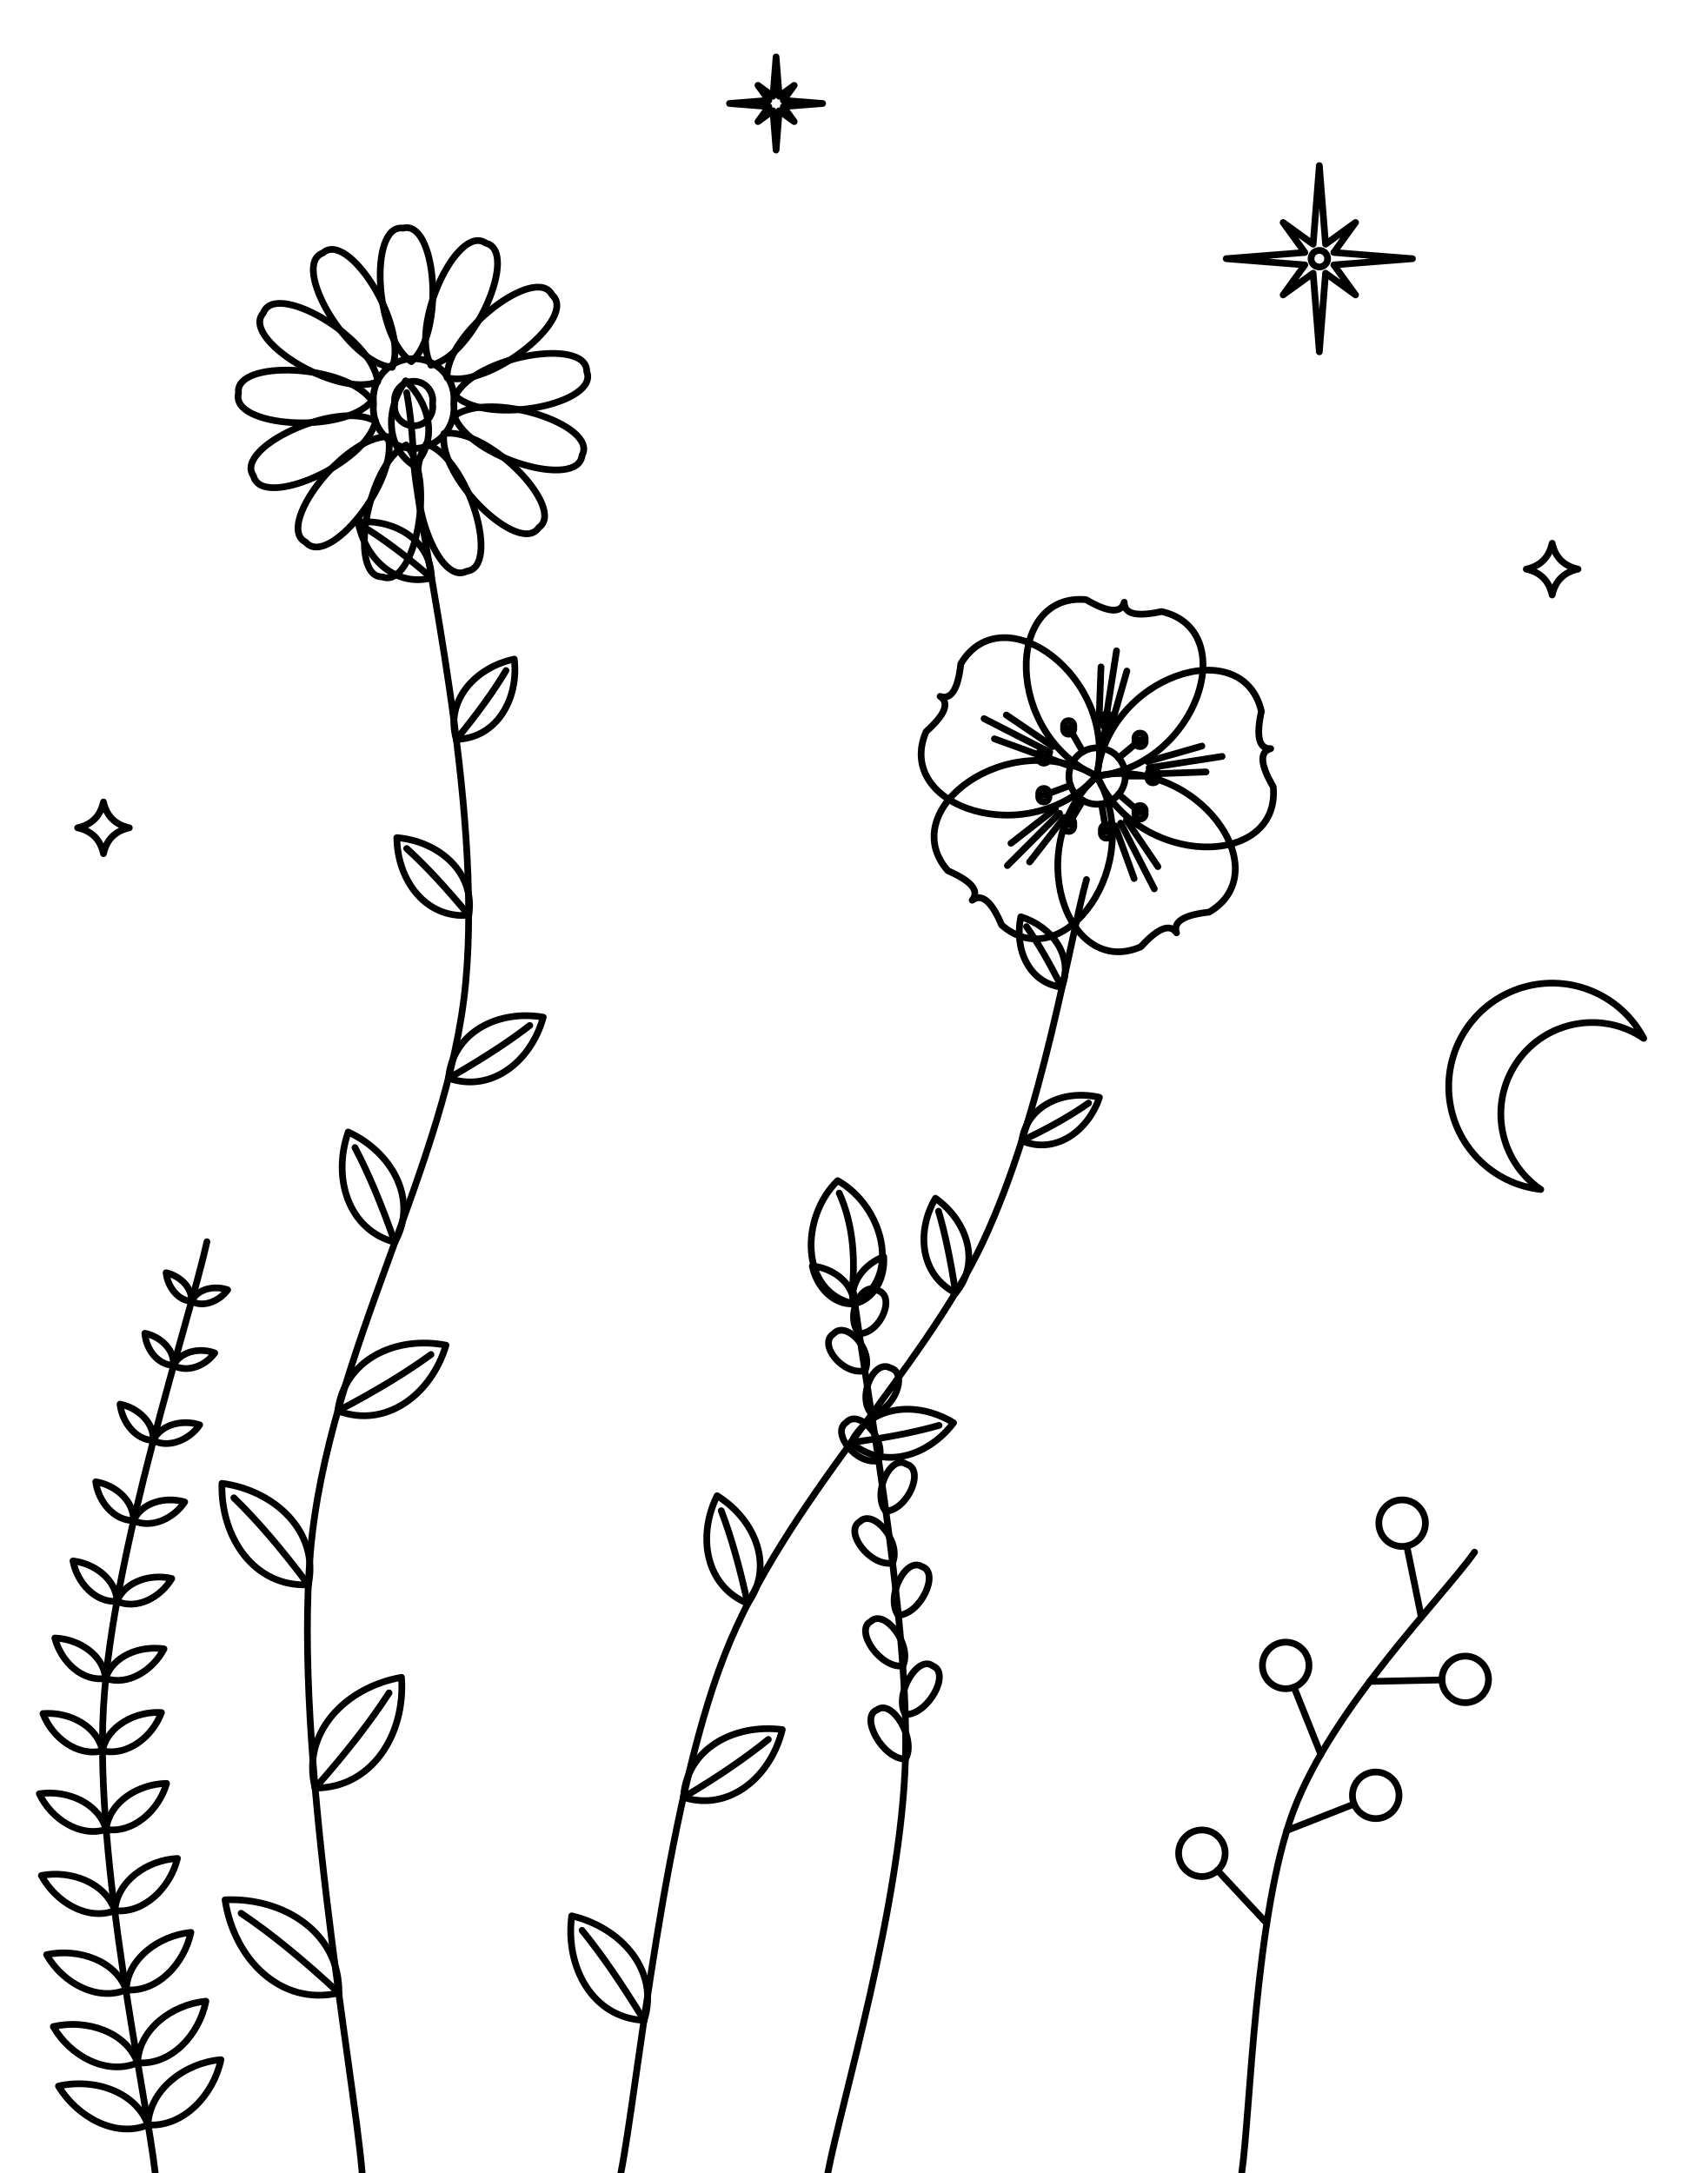
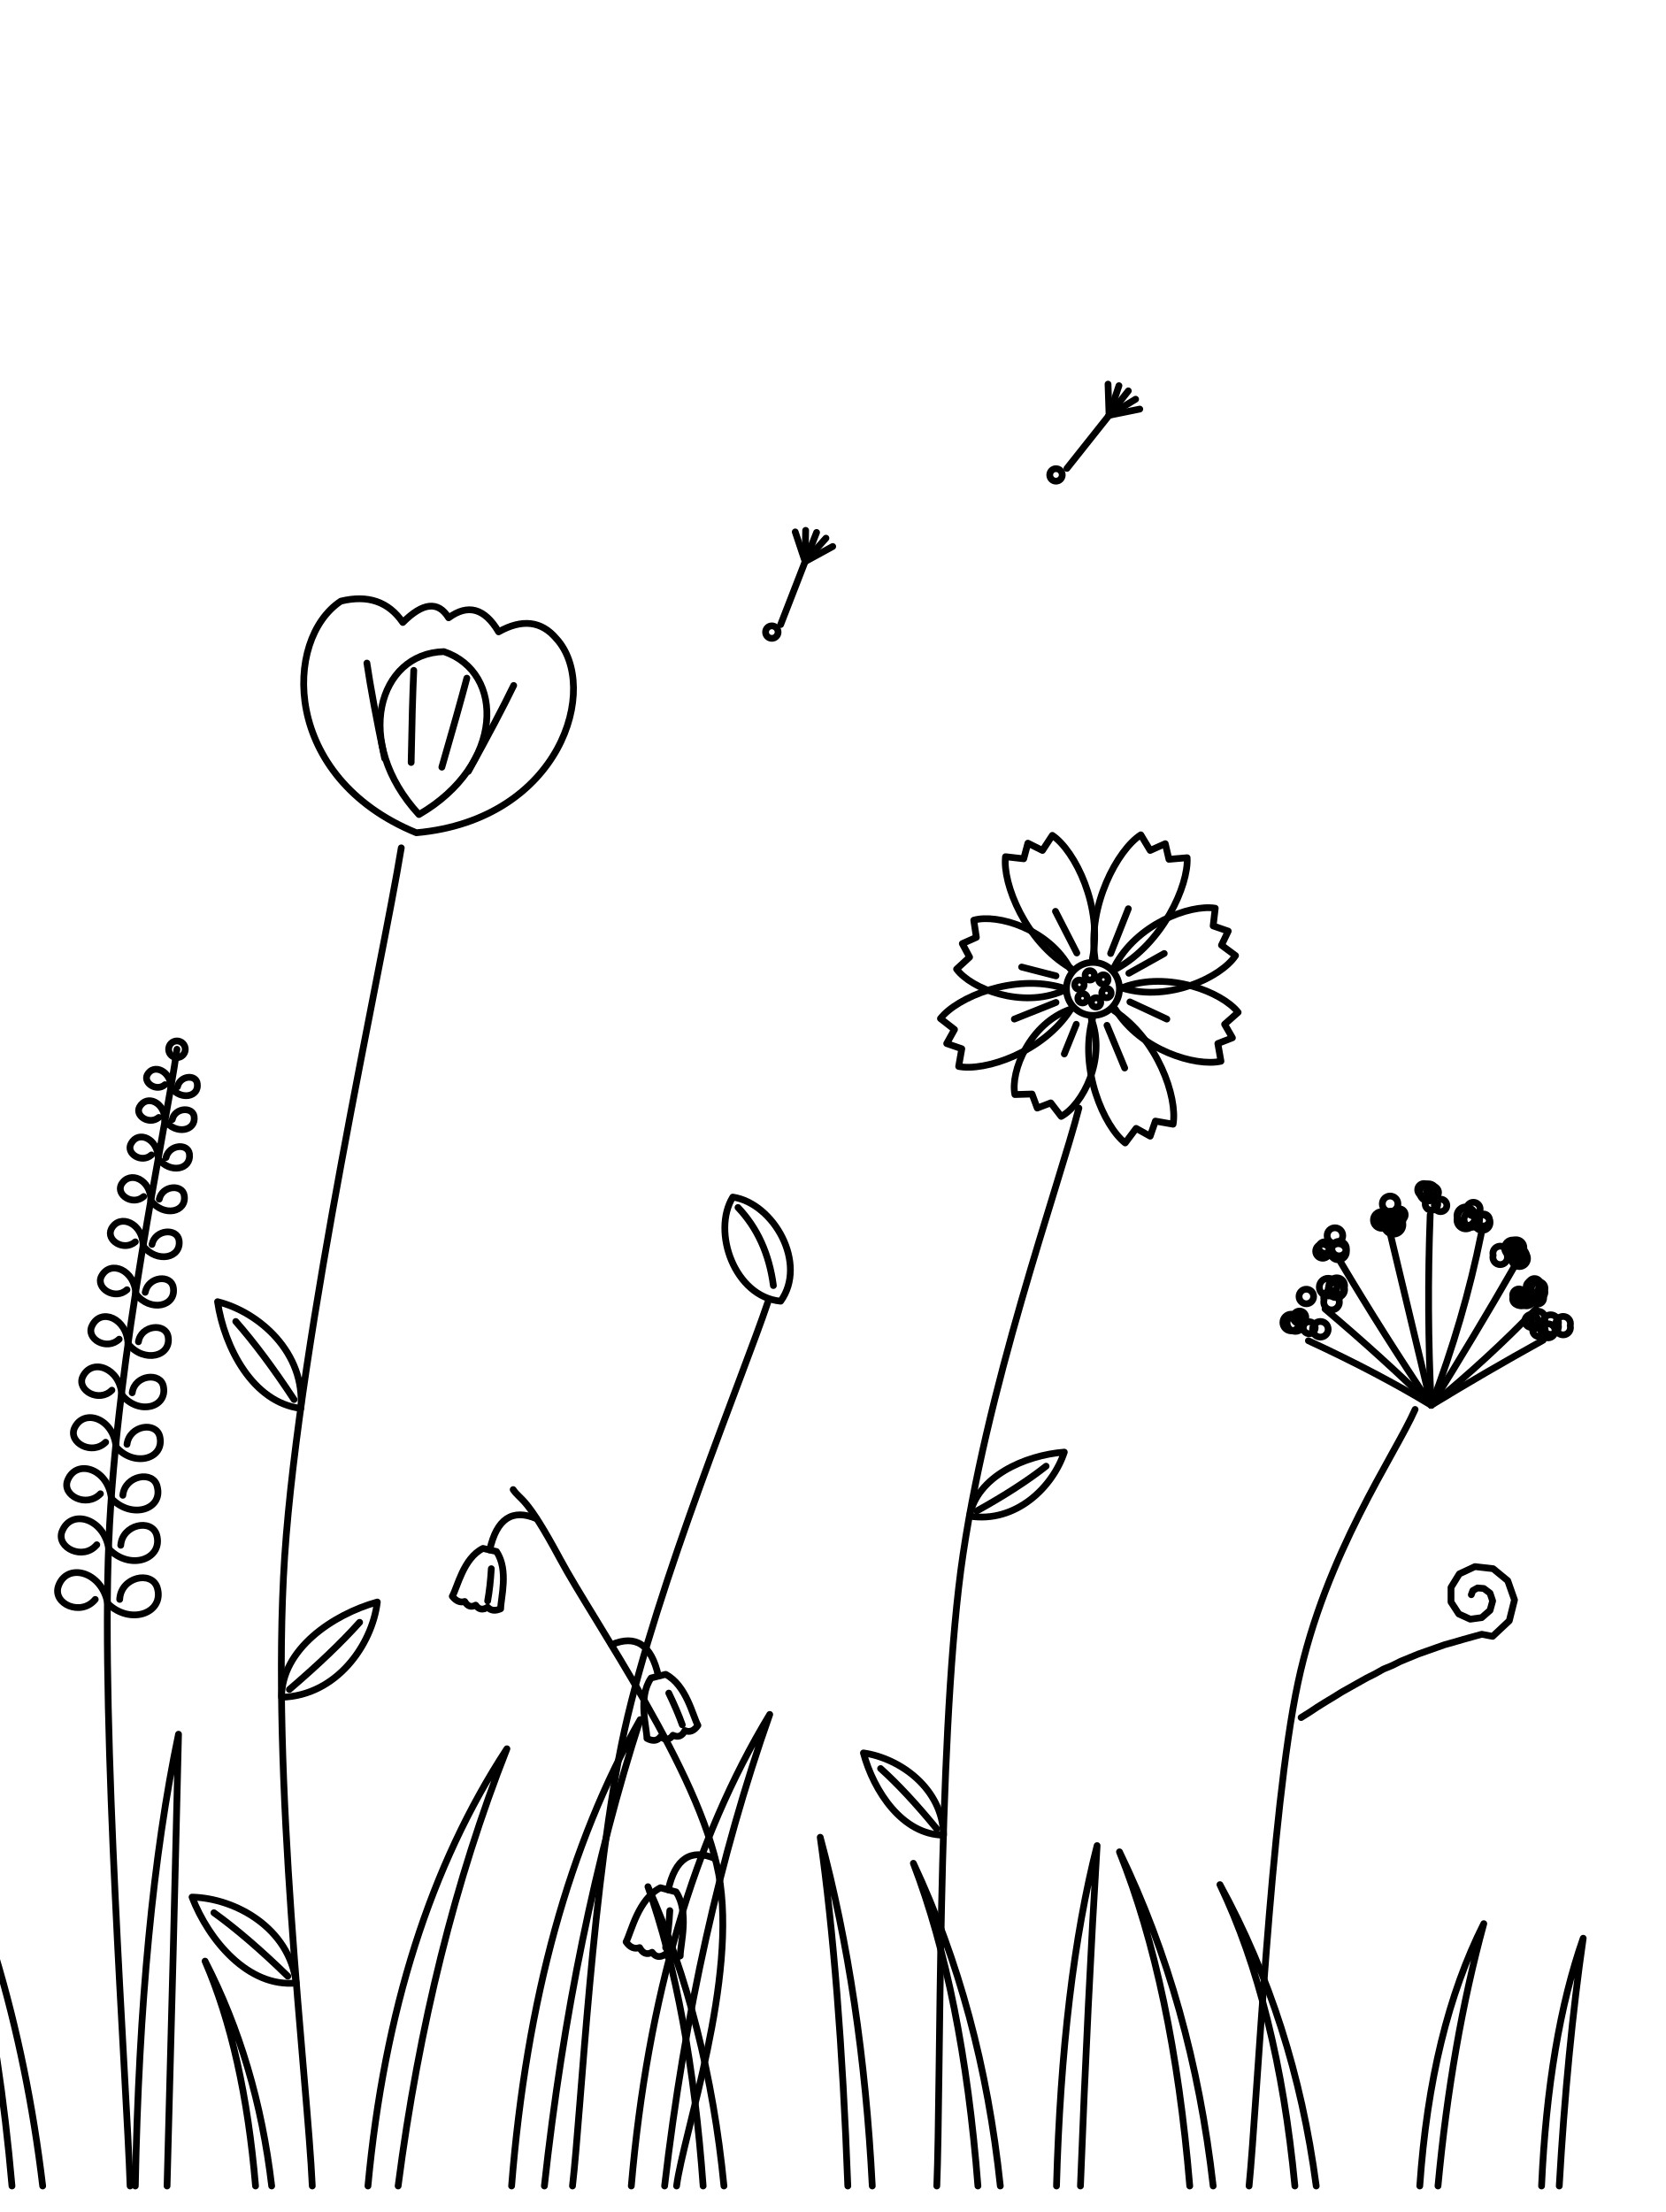
- <svg xmlns="http://www.w3.org/2000/svg" viewBox="0 0 330 420" fill="none" stroke="currentColor" stroke-width="1.3" stroke-linecap="round" stroke-linejoin="round" aria-hidden="true">
-   <path pathLength="1" d="M70 420C68.3 400 56.7 338.3 60 300C63.3 261.7 86.7 225 90 190C93.3 155 81.7 106.7 80 90" />
-   <path pathLength="1" d="M65.5 385.2C65.7 373.7 55 366.7 43.5 367.2C45.2 378.6 54.2 387.8 65.5 385.2" />
-   <path pathLength="1" d="M65.5 385.2Q55.1 375.5 46.6 369.8" />
-   <path pathLength="1" d="M60.9 345.6C71.9 345.6 78.4 335.2 77.6 324.2C66.8 326.1 58.2 334.9 60.9 345.6" />
-   <path pathLength="1" d="M60.9 345.6Q69.9 335.4 75.2 327.2" />
-   <path pathLength="1" d="M59.6 306.3C61.7 296.1 53.2 288.1 42.9 286.7C42.6 297.1 49.1 306.8 59.6 306.3" />
-   <path pathLength="1" d="M59.6 306.3Q51.9 296 45.2 289.5" />
-   <path pathLength="1" d="M65.3 272.7C74.6 276.2 83.4 269.5 86.2 260C76.5 258.1 66.5 262.8 65.3 272.7" />
-   <path pathLength="1" d="M65.3 272.7Q76.2 267 83.3 261.8" />
-   <path pathLength="1" d="M76.3 240.1C80.9 231.9 75.8 222.7 67.3 218.8C64.2 227.7 67.3 237.7 76.3 240.1" />
-   <path pathLength="1" d="M76.3 240.1Q72.5 229.2 68.6 221.8" />
-   <path pathLength="1" d="M86.7 208.4C95 211.3 102.7 205.1 105 196.6C96.3 195.1 87.5 199.5 86.7 208.4" />
-   <path pathLength="1" d="M86.7 208.4Q96.2 203 102.4 198.2" />
-   <path pathLength="1" d="M90.6 176.9C91.9 168.7 84.9 162.6 76.7 161.9C76.8 170.2 82.3 177.6 90.6 176.9" />
-   <path pathLength="1" d="M90.6 176.9Q84.1 169 78.6 164" />
-   <path pathLength="1" d="M88.2 142.9C96 142.7 100.3 135.1 99.4 127.4C91.8 129 86 135.5 88.2 142.9" />
-   <path pathLength="1" d="M88.2 142.9Q94.3 135.5 97.8 129.6" />
-   <path pathLength="1" d="M83.4 111.7C83.3 104.5 76.4 100.3 69.2 100.9C70.6 108 76.4 113.5 83.4 111.7" />
-   <path pathLength="1" d="M83.4 111.7Q76.7 105.9 71.2 102.4" />
-   <path pathLength="1" d="M80 90C84.7 85.4 83.2 78.1 78.4 73.6C74.5 79 74.5 86.4 80 90" />
-   <path pathLength="1" d="M80 90Q79.7 81.8 78.6 75.9" />
-   <path pathLength="1" d="M87.8 80.4C90.7 88.5 111.8 94.7 112.5 88C115.7 82.2 94.8 75.3 87.8 80.4" />
-   <path pathLength="1" d="M85.8 83.8C84.6 92.3 100.4 107.5 104.1 102C109.6 98.3 94.3 82.5 85.8 83.8" />
-   <path pathLength="1" d="M82.4 85.8C77.4 92.8 84.3 113.6 90.2 110.4C96.8 109.7 90.6 88.6 82.4 85.8" />
-   <path pathLength="1" d="M78.5 86C70.8 89.9 67.3 111.6 73.9 111.5C80.2 113.9 84.4 92.3 78.5 86" />
-   <path pathLength="1" d="M75 84.4C66.4 84.3 53.1 101.8 59.1 104.8C63.5 109.9 77.2 92.8 75 84.4" />
-   <path pathLength="1" d="M72.6 81.4C65 77.2 45.1 86.6 49 92C50.6 98.5 70.7 89.8 72.6 81.4" />
-   <path pathLength="1" d="M71.9 77.5C67.1 70.3 45.2 69.4 46.1 76C44.4 82.5 66.3 84.1 71.9 77.5" />
-   <path pathLength="1" d="M73 73.8C72.1 65.2 53.1 54.2 50.9 60.5C46.4 65.4 65 77 73 73.8" />
-   <path pathLength="1" d="M75.8 71C79 63 67.3 44.4 62.4 48.9C56.1 51.2 67.2 70.2 75.8 71" />
-   <path pathLength="1" d="M79.5 69.9C86.1 64.3 84.3 42.4 77.9 44.1C71.3 43.2 72.3 65.1 79.5 69.9" />
-   <path pathLength="1" d="M83.3 70.6C91.7 68.7 100.4 48.5 93.9 47C88.4 43.1 79.1 63 83.3 70.6" />
-   <path pathLength="1" d="M86.4 73C94.7 75.2 111.8 61.3 106.7 57C103.7 51 86.2 64.3 86.4 73" />
-   <path pathLength="1" d="M88 76.5C94.4 82.4 115.9 78 113.4 71.8C113.5 65.1 91.8 68.8 88 76.5" />
-   <path pathLength="1" d="M72.2 78a7.8 7.8 0 1 0 15.5 0a7.8 7.8 0 1 0 -15.5 0" />
-   <path pathLength="1" d="M76.3 78a3.7 3.7 0 1 0 7.3 0a3.7 3.7 0 1 0 -7.3 0" />
-   <path pathLength="1" d="M120 420C123.3 403.3 128.3 350 140 320C151.7 290 178.3 265 190 240C201.7 215 206.7 181.7 210 170" />
-   <path pathLength="1" d="M124.5 390.5C127.5 381 120.2 372.6 110.5 370.3C109.2 380.2 114.5 390 124.5 390.5" />
-   <path pathLength="1" d="M124.5 390.5Q118.1 380 112.5 373.1" />
-   <path pathLength="1" d="M132.1 347.4C141 350.2 149 343.4 151.2 334.3C141.9 333.1 132.7 338 132.1 347.4" />
-   <path pathLength="1" d="M132.1 347.4Q142 341.5 148.5 336.2" />
-   <path pathLength="1" d="M144.5 309.9C149.7 302.8 146 293.7 138.6 289.1C134.7 297 136.4 306.6 144.5 309.9" />
-   <path pathLength="1" d="M144.5 309.9Q142.2 299.3 139.4 292" />
-   <path pathLength="1" d="M164.5 278.8C170.7 284.2 179.4 281.5 184.3 275C177.3 270.7 168.2 271.5 164.5 278.8" />
-   <path pathLength="1" d="M164.5 278.8Q174.5 277.5 181.5 275.5" />
-   <path pathLength="1" d="M184.7 249.9C189.6 244.1 187 236 180.8 231.6C177 238.1 177.9 246.5 184.7 249.9" />
-   <path pathLength="1" d="M184.7 249.9Q183.3 240.6 181.4 234.1" />
-   <path pathLength="1" d="M197.5 220.5C203.9 223.2 210.3 218.7 212.5 212.1C205.7 210.5 198.5 213.6 197.5 220.5" />
-   <path pathLength="1" d="M197.5 220.5Q205.3 216.8 210.4 213.2" />
-   <path pathLength="1" d="M205.2 190.8C207.6 184.9 203.4 179.1 197.3 177.2C196 183.5 198.9 190 205.2 190.8" />
-   <path pathLength="1" d="M205.2 190.8Q201.7 183.8 198.4 179.1" />
-   <path pathLength="1" d="M212 150C197.4 163.2 206 189.3 220.5 183Q225.5 177.5 227.4 180.3Q226.3 177.1 233.7 176.3C247.3 168.3 231.2 145.9 212 150" />
-   <path pathLength="1" d="M217.7 158.5L223.8 167.5" />
-   <path pathLength="1" d="M216.6 159.1L223.1 171.8" />
-   <path pathLength="1" d="M215.5 159.6L219.2 169.8" />
-   <path pathLength="1" d="M212 150C195 140.2 172.8 156.4 183.2 168.3Q190.1 171.3 187.9 174Q190.7 171.9 193.6 178.8C205.5 189.2 221.8 167 212 150" />
-   <path pathLength="1" d="M205.7 158L199 166.6" />
-   <path pathLength="1" d="M204.8 157.2L194.7 167.3" />
-   <path pathLength="1" d="M204 156.3L195.4 163" />
-   <path pathLength="1" d="M212 150C216.1 130.8 193.8 114.7 185.7 128.3Q184.9 135.7 181.7 134.6Q184.5 136.5 179 141.4C172.7 156 198.8 164.6 212 150" />
-   <path pathLength="1" d="M202.4 146.5L192.2 142.8" />
-   <path pathLength="1" d="M202.9 145.4L190.2 138.9" />
-   <path pathLength="1" d="M203.5 144.3L194.5 138.2" />
-   <path pathLength="1" d="M212 150C231.5 147.9 240 121.7 224.5 118.2Q217.2 119.8 217.3 116.4Q216.4 119.7 209.9 115.9C194.2 114.5 194.1 142 212 150" />
-   <path pathLength="1" d="M212.4 139.8L212.8 128.9" />
-   <path pathLength="1" d="M213.6 139.9L215.8 125.8" />
-   <path pathLength="1" d="M214.8 140.2L217.8 129.7" />
-   <path pathLength="1" d="M212 150C220 167.9 247.5 167.9 246.1 152.1Q242.3 145.6 245.6 144.7Q242.2 144.8 243.8 137.5C240.3 122.1 214.1 130.5 212 150" />
-   <path pathLength="1" d="M221.8 147.2L232.3 144.2" />
-   <path pathLength="1" d="M222.1 148.4L236.2 146.2" />
-   <path pathLength="1" d="M222.2 149.6L233.1 149.2" />
-   <path pathLength="1" d="M206.6 150a5.4 5.4 0 1 0 10.9 0a5.4 5.4 0 1 0 -10.9 0" />
-   <path pathLength="1" d="M212.9 155.4L213.8 160.7" />
-   <path pathLength="1" d="M212.9 160.7a1 1 0 1 0 1.9 0a1 1 0 1 0 -1.9 0" />
-   <path pathLength="1" d="M209.3 154.7L206.5 159.4" />
-   <path pathLength="1" d="M205.6 159.4a1 1 0 1 0 1.9 0a1 1 0 1 0 -1.9 0" />
-   <path pathLength="1" d="M206.9 151.8L201.8 153.7" />
-   <path pathLength="1" d="M200.8 153.7a1 1 0 1 0 1.9 0a1 1 0 1 0 -1.9 0" />
-   <path pathLength="1" d="M206.9 148.1L201.8 146.2" />
-   <path pathLength="1" d="M200.8 146.2a1 1 0 1 0 1.9 0a1 1 0 1 0 -1.9 0" />
-   <path pathLength="1" d="M209.3 145.3L206.6 140.6" />
-   <path pathLength="1" d="M205.6 140.6a1 1 0 1 0 1.9 0a1 1 0 1 0 -1.9 0" />
-   <path pathLength="1" d="M213 144.6L213.9 139.3" />
-   <path pathLength="1" d="M213 139.3a1 1 0 1 0 1.9 0a1 1 0 1 0 -1.9 0" />
-   <path pathLength="1" d="M216.2 146.5L220.4 143" />
-   <path pathLength="1" d="M219.4 143a1 1 0 1 0 1.9 0a1 1 0 1 0 -1.9 0" />
-   <path pathLength="1" d="M217.4 150L222.9 150" />
-   <path pathLength="1" d="M221.9 150a1 1 0 1 0 1.9 0a1 1 0 1 0 -1.9 0" />
-   <path pathLength="1" d="M216.2 153.5L220.3 157" />
-   <path pathLength="1" d="M219.4 157a1 1 0 1 0 1.9 0a1 1 0 1 0 -1.9 0" />
-   <path pathLength="1" d="M30 420C28.3 405 18.3 360 20 330C21.7 300 36.7 255 40 240" />
-   <path pathLength="1" d="M28.6 410.7C35.4 411.2 41.3 404.9 42.7 398.1C35.7 398.7 28.9 403.9 28.6 410.7" />
-   <path pathLength="1" d="M28.6 410.7C26.3 404.3 18.2 401.6 11.3 403.2C14.9 409.2 22.4 413.3 28.6 410.7" />
-   <path pathLength="1" d="M26.6 398.7C33.1 399.2 38.5 393.3 39.8 386.8C33.2 387.4 26.8 392.3 26.6 398.7" />
-   <path pathLength="1" d="M26.6 398.7C24.4 392.7 16.7 390.2 10.3 391.7C13.6 397.5 20.7 401.2 26.6 398.7" />
-   <path pathLength="1" d="M24.4 384.6C30.4 385.1 35.6 379.6 36.9 373.5C30.7 374.1 24.6 378.6 24.4 384.6" />
-   <path pathLength="1" d="M24.4 384.6C22.3 378.9 15.1 376.5 9 377.8C12.1 383.3 18.8 386.9 24.4 384.6" />
-   <path pathLength="1" d="M22.2 369.3C27.8 369.9 32.9 364.9 34.3 359.2C28.4 359.5 22.6 363.6 22.2 369.3" />
-   <path pathLength="1" d="M22.2 369.3C20.4 363.9 13.7 361.4 8 362.5C10.8 367.7 16.9 371.3 22.2 369.3" />
-   <path pathLength="1" d="M20.5 353.6C25.8 354.4 30.7 349.9 32.2 344.7C26.7 344.8 21.1 348.3 20.5 353.6" />
-   <path pathLength="1" d="M20.5 353.6C19.1 348.5 13 345.9 7.6 346.7C9.9 351.6 15.5 355.2 20.5 353.6" />
-   <path pathLength="1" d="M19.8 338.4C24.6 339.5 29.5 335.7 31.2 331C26.2 330.7 20.7 333.6 19.8 338.4" />
-   <path pathLength="1" d="M19.8 338.4C18.8 333.6 13.4 330.8 8.3 331.2C10.1 335.9 15 339.6 19.8 338.4" />
-   <path pathLength="1" d="M20.4 324.4C24.7 325.9 29.5 322.9 31.7 318.7C27 318 21.8 320.1 20.4 324.4" />
-   <path pathLength="1" d="M20.4 324.4C20 319.9 15.3 316.8 10.6 316.6C11.8 321.2 15.9 325.1 20.4 324.4" />
-   <path pathLength="1" d="M22.6 309.5C26.4 311.2 31 308.8 33.2 305.1C29.1 304.1 24.1 305.7 22.6 309.5" />
-   <path pathLength="1" d="M22.6 309.5C22.5 305.4 18.4 302.2 14.1 301.7C14.9 305.9 18.4 309.8 22.6 309.5" />
-   <path pathLength="1" d="M25.8 293.9C29.2 295.5 33.5 293.6 35.7 290.3C31.9 289.2 27.4 290.4 25.8 293.9" />
-   <path pathLength="1" d="M25.8 293.9C25.9 290.1 22.3 287 18.5 286.4C19 290.2 22 293.9 25.8 293.9" />
-   <path pathLength="1" d="M29.6 278.4C32.6 280 36.6 278.3 38.6 275.4C35.3 274.3 31.1 275.3 29.6 278.4" />
-   <path pathLength="1" d="M29.6 278.4C29.8 275 26.7 272.1 23.2 271.4C23.6 274.9 26.2 278.3 29.6 278.4" />
-   <path pathLength="1" d="M33.5 263.9C36.2 265.4 39.7 264 41.5 261.5C38.6 260.4 34.9 261.2 33.5 263.9" />
-   <path pathLength="1" d="M33.5 263.9C33.8 260.9 31 258.3 28 257.7C28.2 260.8 30.5 263.8 33.5 263.9" />
-   <path pathLength="1" d="M37 251.5C39.3 252.8 42.4 251.5 44 249.3C41.4 248.4 38.2 249.1 37 251.5" />
-   <path pathLength="1" d="M37 251.5C37.2 248.9 34.8 246.6 32.1 246C32.4 248.7 34.4 251.4 37 251.5" />
-   <path pathLength="1" d="M160 420C162.5 406.7 174.2 368.3 175 340C175.8 311.7 166.7 265 165 250" />
-   <path pathLength="1" d="M175 340C177.2 336.2 172.4 328.2 169.5 330.5C166.1 331.8 170.6 340 175 340" />
-   <path pathLength="1" d="M175 331.4C179.4 331.4 183.8 323.4 180.3 322C177.4 319.7 172.7 327.6 175 331.4" />
-   <path pathLength="1" d="M174.5 322C176.4 318 171 310.8 168.3 313.4C165.1 315.1 170.1 322.5 174.5 322" />
-   <path pathLength="1" d="M173.6 312.2C178 312 181.7 303.9 178.2 302.8C175.1 300.8 171.1 308.6 173.6 312.2" />
-   <path pathLength="1" d="M172.5 302.1C174.3 298.1 168.8 291.5 166.2 294.1C163 296 168.2 302.9 172.5 302.1" />
-   <path pathLength="1" d="M171.2 292.1C175.5 291.8 178.8 284 175.2 283C172.1 281 168.5 288.7 171.2 292.1" />
-   <path pathLength="1" d="M169.8 282.3C171.5 278.4 166.1 272.2 163.6 274.9C160.5 276.9 165.6 283.3 169.8 282.3" />
-   <path pathLength="1" d="M168.4 273.2C172.7 272.9 175.7 265.4 172.1 264.4C168.9 262.6 165.6 270 168.4 273.2" />
-   <path pathLength="1" d="M167.2 264.9C168.9 261 163.6 255.1 161.1 257.8C158 259.8 163 266 167.2 264.9" />
-   <path pathLength="1" d="M166.1 257.8C170.3 257.6 173.2 250.4 169.6 249.4C166.4 247.5 163.2 254.6 166.1 257.8" />
-   <path pathLength="1" d="M240 420C241.7 408.3 242.5 370 250 350C257.5 330 279.2 308.3 285 300" />
-   <path pathLength="1" d="M244.8 371.7L235.3 361.5" />
-   <path pathLength="1" d="M227.8 358.2a4.5 4.5 0 1 0 9 0a4.5 4.5 0 1 0 -9 0" />
-   <path pathLength="1" d="M248.7 353.8L261.7 348.7" />
-   <path pathLength="1" d="M261.4 347a4.5 4.5 0 1 0 9 0a4.5 4.5 0 1 0 -9 0" />
-   <path pathLength="1" d="M255.3 339.1L250.1 326.1" />
-   <path pathLength="1" d="M244 321.9a4.5 4.5 0 1 0 9 0a4.5 4.5 0 1 0 -9 0" />
-   <path pathLength="1" d="M264.7 325L278.7 324.7" />
-   <path pathLength="1" d="M278.7 324.6a4.5 4.5 0 1 0 9 0a4.5 4.5 0 1 0 -9 0" />
-   <path pathLength="1" d="M274.7 312.5L271.9 298.8" />
-   <path pathLength="1" d="M266.5 294.4a4.5 4.5 0 1 0 9 0a4.5 4.5 0 1 0 -9 0" />
-   <path pathLength="1" d="M165 252C174.5 247.1 170.7 233.1 161.9 228.2C154.7 235.2 154.5 249.7 165 252" />
-   <path pathLength="1" d="M164.7 249.6Q165.8 238.6 162.2 230.6" />
-   <path pathLength="1" d="M165 252C168.9 251.3 171.1 247 170.8 242.9C167 244.3 164 248.2 165 252" />
-   <path pathLength="1" d="M165 252C165 248.1 161.1 245.1 157 244.7C157.8 248.7 161.1 252.3 165 252" />
-   <path pathLength="1" d="M255 32L256.2 47.2L262 43L257.8 48.8L273 50L257.8 51.2L262 57L256.2 52.8L255 68L253.8 52.8L248 57L252.2 51.2L237 50L252.2 48.8L248 43L253.8 47.2Z" />
-   <path pathLength="1" d="M253.4 50a1.6 1.6 0 1 0 3.2 0a1.6 1.6 0 1 0 -3.2 0" />
-   <path pathLength="1" d="M150 11L150.6 18.6L153.5 16.5L151.4 19.4L159 20L151.4 20.6L153.5 23.5L150.6 21.4L150 29L149.4 21.4L146.5 23.5L148.6 20.6L141 20L148.6 19.4L146.5 16.5L149.4 18.6Z" />
-   <path pathLength="1" d="M300 105Q300.9 109.1 305 110Q300.9 110.9 300 115Q299.1 110.9 295 110Q299.1 109.1 300 105Z" />
-   <path pathLength="1" d="M20 155Q20.9 159.1 25 160Q20.9 160.9 20 165Q19.1 160.9 15 160Q19.1 159.1 20 155Z" />
-   <path pathLength="1" d="M317.7 200.7A20 20 0 1 0 297.8 229.9A17.2 17.2 0 1 1 317.7 200.7" />
+ <svg xmlns="http://www.w3.org/2000/svg" viewBox="0 0 320 425" fill="none" stroke="currentColor" stroke-width="1.3" stroke-linecap="round" stroke-linejoin="round" aria-hidden="true">
+   <path pathLength="1" d="M60 420C59.1 399.8 51.9 341.8 54.7 299C57.6 256.1 73.4 185.6 77.1 162.9" />
+   <path pathLength="1" d="M56.9 381C55.6 370.4 45.2 364.7 36.9 364.5C40.1 372.8 47.7 381.9 56.9 381" />
+   <path pathLength="1" d="M55.3 379.7Q47.5 372.1 41.1 367.5" />
+   <path pathLength="1" d="M54.1 326.1C64.7 325.8 71.5 316 72.5 307.8C63.9 310.2 54.1 316.9 54.1 326.1" />
+   <path pathLength="1" d="M55.6 324.6Q63.9 317.5 69.1 311.7" />
+   <path pathLength="1" d="M57.8 270.6C58.7 259.9 49.8 252.1 41.8 250.1C43.1 258.9 48.6 269.5 57.8 270.6" />
+   <path pathLength="1" d="M56.5 268.9Q50.5 259.8 45.3 253.9" />
+   <path pathLength="1" d="M80 160C54.1 149.4 54.4 122.8 65.5 115.5Q73.3 113.6 77.4 119.6Q83.2 113.8 86.2 118.7Q91.8 114.6 95.8 121.4Q102.6 117.6 106.9 122.7C115.4 132 107.8 157.5 80 160" />
+   <path pathLength="1" d="M80.5 156.5C67.7 142.6 72.7 125.5 85.3 125.2C97.1 129.2 96.9 147 80.5 156.5" />
+   <path pathLength="1" d="M73.9 145.7Q71.5 134.2 70.5 127.4" />
+   <path pathLength="1" d="M79 146.5Q79.2 135.4 79.5 128.8" />
+   <path pathLength="1" d="M84.9 147.4Q88 136.7 89.7 130.3" />
+   <path pathLength="1" d="M90 148.2Q95.7 137.9 98.7 131.7" />
+   <path pathLength="1" d="M150 250C155.2 242.8 148.7 231.2 140.8 230C136.7 236.7 141.2 249.2 150 250" />
+   <path pathLength="1" d="M148.6 247Q147.4 237.9 141.8 232" />
+   <path pathLength="1" d="M110 420C111.7 405.4 113.8 360.7 120 332.4C126.3 304.1 142.9 264 147.5 250.3" />
+   <path pathLength="1" d="M25 420C24.3 399.4 19.4 332.7 20.9 296.3C22.4 259.9 31.8 217.4 34 201.6" />
+   <path pathLength="1" d="M20.7 308.1C25.2 312.4 31.7 309.8 30.2 305C29.1 301.7 23.2 303 23 307.3" />
+   <path pathLength="1" d="M20.7 308.1C19.6 301.9 12.8 300.1 11.2 304.8C10.1 308.2 15.6 310.6 18.3 307.3" />
+   <path pathLength="1" d="M20.9 297.6C25.1 301.9 31.4 299.5 30.1 294.9C29.1 291.7 23.5 292.9 23.2 296.9" />
+   <path pathLength="1" d="M20.9 297.6C20 291.7 13.6 289.8 11.9 294.3C10.8 297.4 16 299.9 18.6 296.8" />
+   <path pathLength="1" d="M21.4 287.9C25.3 292 31.4 290 30.2 285.6C29.5 282.5 24 283.4 23.6 287.3" />
+   <path pathLength="1" d="M21.4 287.9C20.8 282.2 14.7 280.2 13 284.4C11.8 287.3 16.6 289.8 19.3 287" />
+   <path pathLength="1" d="M22.3 278C25.8 282 31.7 280.3 30.7 276C30 273.1 24.9 273.8 24.4 277.5" />
+   <path pathLength="1" d="M22.3 278C21.8 272.5 16.1 270.5 14.3 274.4C13.1 277.2 17.7 279.7 20.3 277.1" />
+   <path pathLength="1" d="M23.4 268C26.7 272 32.2 270.4 31.4 266.4C30.9 263.6 25.9 264.1 25.4 267.6" />
+   <path pathLength="1" d="M23.4 268C23.1 262.9 17.7 260.8 15.9 264.5C14.7 267.1 19 269.6 21.5 267.1" />
+   <path pathLength="1" d="M24.6 258.2C27.7 262 33 260.6 32.3 256.8C31.8 254.1 27.1 254.6 26.6 257.8" />
+   <path pathLength="1" d="M24.6 258.2C24.4 253.3 19.4 251.2 17.7 254.7C16.4 257.2 20.5 259.6 22.9 257.3" />
+   <path pathLength="1" d="M26.1 248.6C28.9 252.2 33.9 251 33.3 247.4C32.9 244.8 28.5 245.2 27.9 248.3" />
+   <path pathLength="1" d="M26.1 248.6C25.9 244 21.2 242 19.5 245.2C18.3 247.5 22.1 249.9 24.4 247.8" />
+   <path pathLength="1" d="M27.5 239.4C30.2 242.8 34.9 241.7 34.4 238.3C34 235.9 29.8 236.2 29.2 239.1" />
+   <path pathLength="1" d="M27.5 239.4C27.5 235 23 233.1 21.4 236.1C20.3 238.3 23.8 240.5 26 238.6" />
+   <path pathLength="1" d="M29 230.7C31.5 233.9 35.9 232.9 35.4 229.7C35.1 227.5 31.2 227.7 30.6 230.4" />
+   <path pathLength="1" d="M29 230.7C29 226.6 24.9 224.8 23.3 227.6C22.3 229.6 25.5 231.7 27.6 229.9" />
+   <path pathLength="1" d="M30.4 222.6C32.7 225.6 36.8 224.7 36.4 221.7C36.1 219.6 32.5 219.9 31.9 222.4" />
+   <path pathLength="1" d="M30.4 222.6C30.4 218.8 26.6 217.1 25.2 219.7C24.1 221.6 27.2 223.6 29.1 221.9" />
+   <path pathLength="1" d="M31.7 215.3C33.8 218.1 37.7 217.3 37.3 214.5C37 212.6 33.6 212.8 33.1 215.1" />
+   <path pathLength="1" d="M31.7 215.3C31.7 211.8 28.2 210.2 26.8 212.7C25.9 214.4 28.7 216.2 30.5 214.7" />
+   <path pathLength="1" d="M32.9 209C34.8 211.5 38.3 210.7 37.9 208.2C37.7 206.4 34.6 206.6 34.1 208.8" />
+   <path pathLength="1" d="M32.9 209C32.8 205.7 29.5 204.3 28.3 206.5C27.5 208.1 30.1 209.8 31.7 208.4" />
+   <path pathLength="1" d="M32.4 201.6a1.6 1.6 0 1 0 3.2 0a1.6 1.6 0 1 0 -3.2 0" />
+   <path pathLength="1" d="M180 420C180.8 400.3 180.1 336.3 184.6 301.8C189.2 267.3 203.5 227.7 207.3 212.9" />
+   <path pathLength="1" d="M181.3 352.6C181.1 343.6 172.9 337.8 165.9 336.8C167.9 344.2 173.4 352.5 181.3 352.6" />
+   <path pathLength="1" d="M180 351.4Q174.1 344.2 169.2 339.8" />
+   <path pathLength="1" d="M186.3 291.3C195.2 292.7 202.3 285.7 204.5 279C196.9 279.6 187.7 283.7 186.3 291.3" />
+   <path pathLength="1" d="M187.7 290.3Q195.8 285.8 201 281.7" />
+   <path pathLength="1" d="M215.8 189.7C224.5 186.5 234.8 190.6 237.9 194.5L235.3 196.8L236.8 199.4L234 200.5L234.6 203.9C229.8 205 219.1 201.8 214.3 193.9" />
+   <path pathLength="1" d="M217.1 192.5L224.2 195.8" />
+   <path pathLength="1" d="M214.1 194.2C222.4 199.6 226.3 210.8 225.4 216L222 215.4L221 218.3L218.3 216.8L216.2 219.6C212.1 216.4 207.3 205.4 209.9 195.8" />
+   <path pathLength="1" d="M212.7 197L216.1 205.2" />
+   <path pathLength="1" d="M209.7 195.8C212.6 203.5 208 212.3 203.9 214.5L201.9 211.9L199.3 212.9L198.3 210.2L195 210.3C194.1 205.8 197.9 196.6 205.7 193.9" />
+   <path pathLength="1" d="M206.8 196.8L204.5 202.5" />
+   <path pathLength="1" d="M205.7 194C200.4 202.2 189.2 205.9 184.2 204.9L184.8 201.5L181.9 200.5L183.4 197.8L180.7 195.7C183.9 191.6 194.8 187 204.2 189.8" />
+   <path pathLength="1" d="M202.9 192.6L194.9 195.8" />
+   <path pathLength="1" d="M204.2 190.4C196.3 193.8 186.6 190 183.8 186.2L186.3 183.9L184.9 181.3L187.6 180.1L187.1 176.8C191.6 175.5 201.6 178.5 205.6 186.1" />
+   <path pathLength="1" d="M202.9 187.5L196.3 185.8" />
+   <path pathLength="1" d="M205.7 186C197.1 181 192.6 169.8 193.2 164.6L196.7 165L197.5 162L200.3 163.4L202.2 160.5C206.6 163.5 211.9 174.3 209.9 184.2" />
+   <path pathLength="1" d="M206.9 183.1L202.8 175.1" />
+   <path pathLength="1" d="M210.4 184.2C208.9 174.1 214.7 163.3 219.2 160.4L221 163.4L223.9 162.1L224.6 165.1L228.1 164.8C228.4 170.1 223.4 181.3 214.4 186.2" />
+   <path pathLength="1" d="M213.4 183.2L216.8 174.6" />
+   <path pathLength="1" d="M214.1 185.8C218.3 177.6 228.6 173.7 233.5 174.5L233.1 177.9L236 178.9L234.7 181.6L237.4 183.6C234.6 187.8 224.6 192.5 215.8 189.9" />
+   <path pathLength="1" d="M216.9 187L223.7 183.2" />
+   <path pathLength="1" d="M204.9 190a5.1 5.1 0 1 0 10.2 0a5.1 5.1 0 1 0 -10.2 0" />
+   <path pathLength="1" d="M211.7 190.8a0.9 0.9 0 1 0 1.8 0a0.9 0.9 0 1 0 -1.8 0" />
+   <path pathLength="1" d="M209.7 192.6a0.9 0.9 0 1 0 1.8 0a0.9 0.9 0 1 0 -1.8 0" />
+   <path pathLength="1" d="M207.1 191.8a0.9 0.9 0 1 0 1.8 0a0.9 0.9 0 1 0 -1.8 0" />
+   <path pathLength="1" d="M206.5 189.2a0.9 0.9 0 1 0 1.8 0a0.9 0.9 0 1 0 -1.8 0" />
+   <path pathLength="1" d="M208.5 187.4a0.9 0.9 0 1 0 1.8 0a0.9 0.9 0 1 0 -1.8 0" />
+   <path pathLength="1" d="M211.1 188.2a0.9 0.9 0 1 0 1.8 0a0.9 0.9 0 1 0 -1.8 0" />
+   <path pathLength="1" d="M240 420C241.6 403.9 244.1 348.1 249.4 323.3C254.7 298.4 268.1 279.5 271.9 270.8" />
+   <path pathLength="1" d="M275 270Q264.8 263.8 251.4 257.6" />
+   <path pathLength="1" d="M248.5 253.1a1.2 1.2 0 1 0 2.4 0a1.2 1.2 0 1 0 -2.4 0" />
+   <path pathLength="1" d="M252.2 255.4a1.5 1.5 0 1 0 3 0a1.5 1.5 0 1 0 -3 0" />
+   <path pathLength="1" d="M250.4 255.1a1.1 1.1 0 1 0 2.3 0a1.1 1.1 0 1 0 -2.3 0" />
+   <path pathLength="1" d="M247.3 254.2a1.6 1.6 0 1 0 3.2 0a1.6 1.6 0 1 0 -3.2 0" />
+   <path pathLength="1" d="M246.5 254.1a1.6 1.6 0 1 0 3.2 0a1.6 1.6 0 1 0 -3.2 0" />
+   <path pathLength="1" d="M275 270Q265.6 260.8 254.6 251.5" />
+   <path pathLength="1" d="M255.2 247.8a1.5 1.5 0 1 0 3 0a1.5 1.5 0 1 0 -3 0" />
+   <path pathLength="1" d="M249.6 249.1a1.4 1.4 0 1 0 2.8 0a1.4 1.4 0 1 0 -2.8 0" />
+   <path pathLength="1" d="M254.4 249.8a1.5 1.5 0 1 0 2.9 0a1.5 1.5 0 1 0 -2.9 0" />
+   <path pathLength="1" d="M255.4 247.4a1.5 1.5 0 1 0 2.9 0a1.5 1.5 0 1 0 -2.9 0" />
+   <path pathLength="1" d="M253.5 247.3a1.7 1.7 0 1 0 3.4 0a1.7 1.7 0 1 0 -3.4 0" />
+   <path pathLength="1" d="M275 270Q265.8 256.3 257.6 242.5" />
+   <path pathLength="1" d="M255 237.4a1.5 1.5 0 1 0 3 0a1.5 1.5 0 1 0 -3 0" />
+   <path pathLength="1" d="M252.8 240.4a1.3 1.3 0 1 0 2.7 0a1.3 1.3 0 1 0 -2.7 0" />
+   <path pathLength="1" d="M255.9 239.9a1.4 1.4 0 1 0 2.8 0a1.4 1.4 0 1 0 -2.8 0" />
+   <path pathLength="1" d="M255.6 240.5a1.5 1.5 0 1 0 3.1 0a1.5 1.5 0 1 0 -3.1 0" />
+   <path pathLength="1" d="M253.4 239.7a1.1 1.1 0 1 0 2.2 0a1.1 1.1 0 1 0 -2.2 0" />
+   <path pathLength="1" d="M275 270Q271 253.2 267 236.5" />
+   <path pathLength="1" d="M267.7 233.4a1.1 1.1 0 1 0 2.3 0a1.1 1.1 0 1 0 -2.3 0" />
+   <path pathLength="1" d="M265.8 234.4a1.6 1.6 0 1 0 3.3 0a1.6 1.6 0 1 0 -3.3 0" />
+   <path pathLength="1" d="M265.6 231.3a1.5 1.5 0 1 0 3 0a1.5 1.5 0 1 0 -3 0" />
+   <path pathLength="1" d="M263.9 234.4a1.6 1.6 0 1 0 3.2 0a1.6 1.6 0 1 0 -3.2 0" />
+   <path pathLength="1" d="M266 234.9a1.8 1.8 0 1 0 3.5 0a1.8 1.8 0 1 0 -3.5 0" />
+   <path pathLength="1" d="M267.1 234.3a1.2 1.2 0 1 0 2.4 0a1.2 1.2 0 1 0 -2.4 0" />
+   <path pathLength="1" d="M264.7 234.7a1.1 1.1 0 1 0 2.3 0a1.1 1.1 0 1 0 -2.3 0" />
+   <path pathLength="1" d="M275 270Q274.1 251.7 274.8 233.4" />
+   <path pathLength="1" d="M275.6 231.6a1.2 1.2 0 1 0 2.4 0a1.2 1.2 0 1 0 -2.4 0" />
+   <path pathLength="1" d="M273.9 231a1.2 1.2 0 1 0 2.3 0a1.2 1.2 0 1 0 -2.3 0" />
+   <path pathLength="1" d="M274.1 229.1a1.1 1.1 0 1 0 2.3 0a1.1 1.1 0 1 0 -2.3 0" />
+   <path pathLength="1" d="M272.8 229.1a1.6 1.6 0 1 0 3.3 0a1.6 1.6 0 1 0 -3.3 0" />
+   <path pathLength="1" d="M272.4 228.6a1.2 1.2 0 1 0 2.4 0a1.2 1.2 0 1 0 -2.4 0" />
+   <path pathLength="1" d="M275 270Q281.3 253.5 284.6 237.1" />
+   <path pathLength="1" d="M281.8 232.3a1.3 1.3 0 1 0 2.6 0a1.3 1.3 0 1 0 -2.6 0" />
+   <path pathLength="1" d="M280 234a1.7 1.7 0 1 0 3.3 0a1.7 1.7 0 1 0 -3.3 0" />
+   <path pathLength="1" d="M280.1 233.8a1.7 1.7 0 1 0 3.4 0a1.7 1.7 0 1 0 -3.4 0" />
+   <path pathLength="1" d="M281.3 234.3a1.5 1.5 0 1 0 3 0a1.5 1.5 0 1 0 -3 0" />
+   <path pathLength="1" d="M283.3 234.9a1.5 1.5 0 1 0 3 0a1.5 1.5 0 1 0 -3 0" />
+   <path pathLength="1" d="M283.9 234.4a1.1 1.1 0 1 0 2.3 0a1.1 1.1 0 1 0 -2.3 0" />
+   <path pathLength="1" d="M275 270Q283.3 256.7 291 243.3" />
+   <path pathLength="1" d="M289.8 239.7a1.5 1.5 0 1 0 3 0a1.5 1.5 0 1 0 -3 0" />
+   <path pathLength="1" d="M290.4 241.8a1.5 1.5 0 1 0 3.1 0a1.5 1.5 0 1 0 -3.1 0" />
+   <path pathLength="1" d="M289.6 240.4a1.6 1.6 0 1 0 3.2 0a1.6 1.6 0 1 0 -3.2 0" />
+   <path pathLength="1" d="M290.1 241.3a1.6 1.6 0 1 0 3.2 0a1.6 1.6 0 1 0 -3.2 0" />
+   <path pathLength="1" d="M289.1 239.8a1.5 1.5 0 1 0 3.1 0a1.5 1.5 0 1 0 -3.1 0" />
+   <path pathLength="1" d="M286.9 241.2a1.4 1.4 0 1 0 2.7 0a1.4 1.4 0 1 0 -2.7 0" />
+   <path pathLength="1" d="M275 270Q286.3 260.7 295.1 251.5" />
+   <path pathLength="1" d="M294.3 247.9a1.3 1.3 0 1 0 2.5 0a1.3 1.3 0 1 0 -2.5 0" />
+   <path pathLength="1" d="M294.3 249.4a1.1 1.1 0 1 0 2.3 0a1.1 1.1 0 1 0 -2.3 0" />
+   <path pathLength="1" d="M293.3 247.6a1.2 1.2 0 1 0 2.3 0a1.2 1.2 0 1 0 -2.3 0" />
+   <path pathLength="1" d="M290.7 249.2a1.2 1.2 0 1 0 2.3 0a1.2 1.2 0 1 0 -2.3 0" />
+   <path pathLength="1" d="M290.8 249.4a1.5 1.5 0 1 0 3 0a1.5 1.5 0 1 0 -3 0" />
+   <path pathLength="1" d="M293.7 247.2a1.2 1.2 0 1 0 2.3 0a1.2 1.2 0 1 0 -2.3 0" />
+   <path pathLength="1" d="M291.9 249.5a1.4 1.4 0 1 0 2.8 0a1.4 1.4 0 1 0 -2.8 0" />
+   <path pathLength="1" d="M275 270Q285.3 263.7 296.5 257.5" />
+   <path pathLength="1" d="M296.1 255.7a1.3 1.3 0 1 0 2.7 0a1.3 1.3 0 1 0 -2.7 0" />
+   <path pathLength="1" d="M293 253.8a1.2 1.2 0 1 0 2.5 0a1.2 1.2 0 1 0 -2.5 0" />
+   <path pathLength="1" d="M294.5 255.6a1.2 1.2 0 1 0 2.4 0a1.2 1.2 0 1 0 -2.4 0" />
+   <path pathLength="1" d="M299 254.7a1.4 1.4 0 1 0 2.7 0a1.4 1.4 0 1 0 -2.7 0" />
+   <path pathLength="1" d="M296.5 254.5a1.5 1.5 0 1 0 2.9 0a1.5 1.5 0 1 0 -2.9 0" />
+   <path pathLength="1" d="M294.3 253.6a1.3 1.3 0 1 0 2.5 0a1.3 1.3 0 1 0 -2.5 0" />
+   <path pathLength="1" d="M130 420C131.3 410 141.8 380.2 138.1 360.1C134.3 340.1 114.2 311.8 107.6 299.5C101 287.2 100.1 288.4 98.6 286.2" />
+   <path pathLength="1" d="M137.4 357.1Q130.4 354.1 128.4 363.1" />
+   <path pathLength="1" d="M129.9 363.5C132.5 367.4 130.7 373.6 130.7 375.8Q128.9 376.6 127.8 375.5Q126.3 376.5 125.3 375.1Q123.8 375.9 122.9 374.2Q121.4 374.7 120.3 373.1C121.3 371.2 122.6 364.9 126.9 362.7Z" />
+   <path pathLength="1" d="M128.7 367.1Q128.5 371 127.9 374.2" />
+   <path pathLength="1" d="M117.5 316Q124.5 313 126.5 322" />
+   <path pathLength="1" d="M127.9 321.7C131.9 323.8 133.1 329.7 134.1 331.5Q133 333.1 131.6 332.5Q130.8 334.1 129.3 333.4Q128.4 334.7 126.9 333.7Q126 334.9 124.3 334C124.3 331.9 122.5 326.2 125.1 322.4Z" />
+   <path pathLength="1" d="M128.5 325.3Q130.1 328.6 131.1 331.4" />
+   <path pathLength="1" d="M103.1 291.8Q96.1 288.8 94.1 297.8" />
+   <path pathLength="1" d="M95.4 298.1C97.8 301.7 96.2 307.1 96.2 309.1Q94.6 309.8 93.7 308.8Q92.3 309.7 91.4 308.4Q90.1 309.1 89.3 307.7Q88 308.1 86.9 306.7C87.9 305 89 299.4 92.8 297.5Z" />
+   <path pathLength="1" d="M94.4 301.4Q94.2 304.8 93.7 307.6" />
+   <path pathLength="1" d="M2.3 420Q-2.1 369.6 -16.9 336Q2.7 373.8 8.2 420" />
+   <path pathLength="1" d="M26 420Q27 367.9 34.3 333.2Q33.4 372.2 32.1 420" />
+   <path pathLength="1" d="M49.1 420Q46.9 394.1 39.4 376.8Q49.4 396.2 52.2 420" />
+   <path pathLength="1" d="M70.7 420Q75.4 369.6 97.4 336Q82.5 373.8 76.5 420" />
+   <path pathLength="1" d="M98.3 420Q102.6 366.2 123 330.4Q110 370.7 104.6 420" />
+   <path pathLength="1" d="M121.3 420Q126 365.6 147.9 329.4Q133.5 370.2 127.7 420" />
+   <path pathLength="1" d="M135.1 420Q132.6 385.5 124.5 362.5Q136 388.4 139.1 420" />
+   <path pathLength="1" d="M162.9 420Q161.4 379.8 157.6 353Q165.7 383.1 167.6 420" />
+   <path pathLength="1" d="M187.9 420Q185 382.8 175.5 358Q188.6 385.9 192.2 420" />
+   <path pathLength="1" d="M203 420Q204.1 380.8 210.8 354.6Q209 384 207.6 420" />
+   <path pathLength="1" d="M228.6 420Q225.4 381.5 215.1 355.8Q229.1 384.7 233.1 420" />
+   <path pathLength="1" d="M248.8 420Q245.5 385.3 234.4 362.1Q248.7 388.2 252.9 420" />
+   <path pathLength="1" d="M272.8 420Q274.9 389.8 285.1 369.6Q278.9 392.3 276.3 420" />
+   <path pathLength="1" d="M296.2 420Q297.5 391.5 304.2 372.4Q301.1 393.8 299.6 420" />
+   <path pathLength="1" d="M250 330L251.6 329L253.1 328L254.7 327L256.2 326.1L257.8 325.1L259.4 324.2L261 323.3L262.6 322.4L264.2 321.6L265.8 320.7L267.5 320L269.1 319.2L270.8 318.5L272.5 317.8L274.2 317.2L275.9 316.6L277.6 316L279.4 315.5L281.1 315L282.9 314.5L284.7 314L286.8 314.4L290 311.4L291 307.4L289.7 303.7L286.9 301.4L283.4 301L280.4 302.4L278.8 305L278.8 307.8L280.3 310.1L282.5 311.1L284.7 310.8L286.3 309.4L286.8 307.6L286.3 306.1L285.1 305.2L283.9 305.1L283 305.6L282.7 306.4" />
+   <path pathLength="1" d="M150 120L154.7 107.9" />
+   <path pathLength="1" d="M149.5 121.4a1.2 1.2 0 1 0 0 .1" />
+   <path pathLength="1" d="M154.7 107.9L152.8 102.2" />
+   <path pathLength="1" d="M154.7 107.9L154.8 101.9" />
+   <path pathLength="1" d="M154.7 107.9L156.9 102.3" />
+   <path pathLength="1" d="M154.7 107.9L158.7 103.4" />
+   <path pathLength="1" d="M154.7 107.9L160 105" />
+   <path pathLength="1" d="M205 90L213.1 79.8" />
+   <path pathLength="1" d="M204.1 91.2a1.2 1.2 0 1 0 0 .1" />
+   <path pathLength="1" d="M213.1 79.8L212.9 73.8" />
+   <path pathLength="1" d="M213.1 79.8L215 74.1" />
+   <path pathLength="1" d="M213.1 79.8L216.8 75.1" />
+   <path pathLength="1" d="M213.1 79.8L218.2 76.7" />
+   <path pathLength="1" d="M213.1 79.8L219 78.6" />
</svg>
